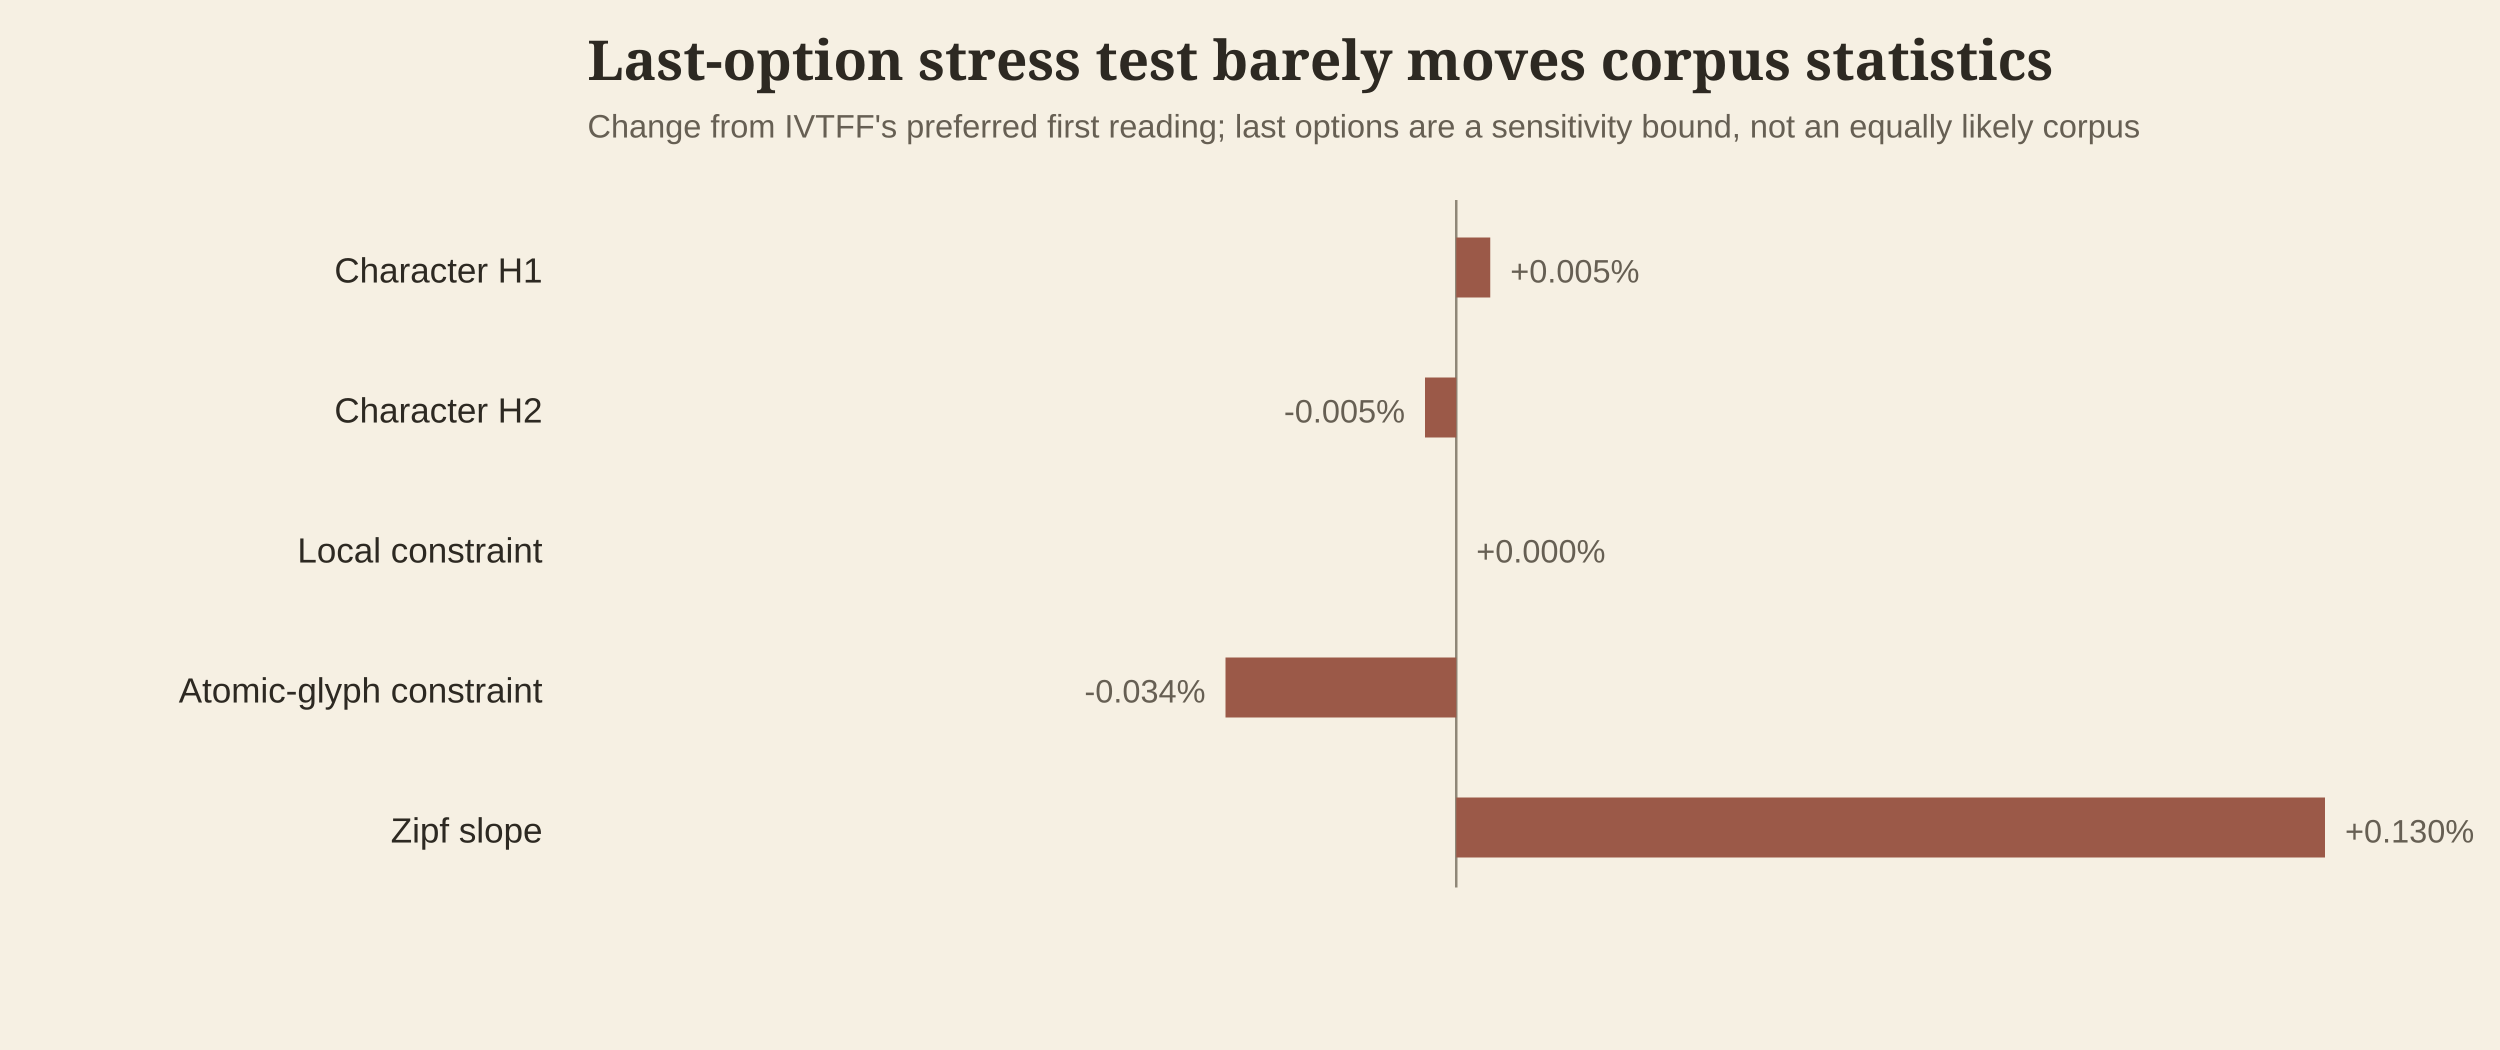
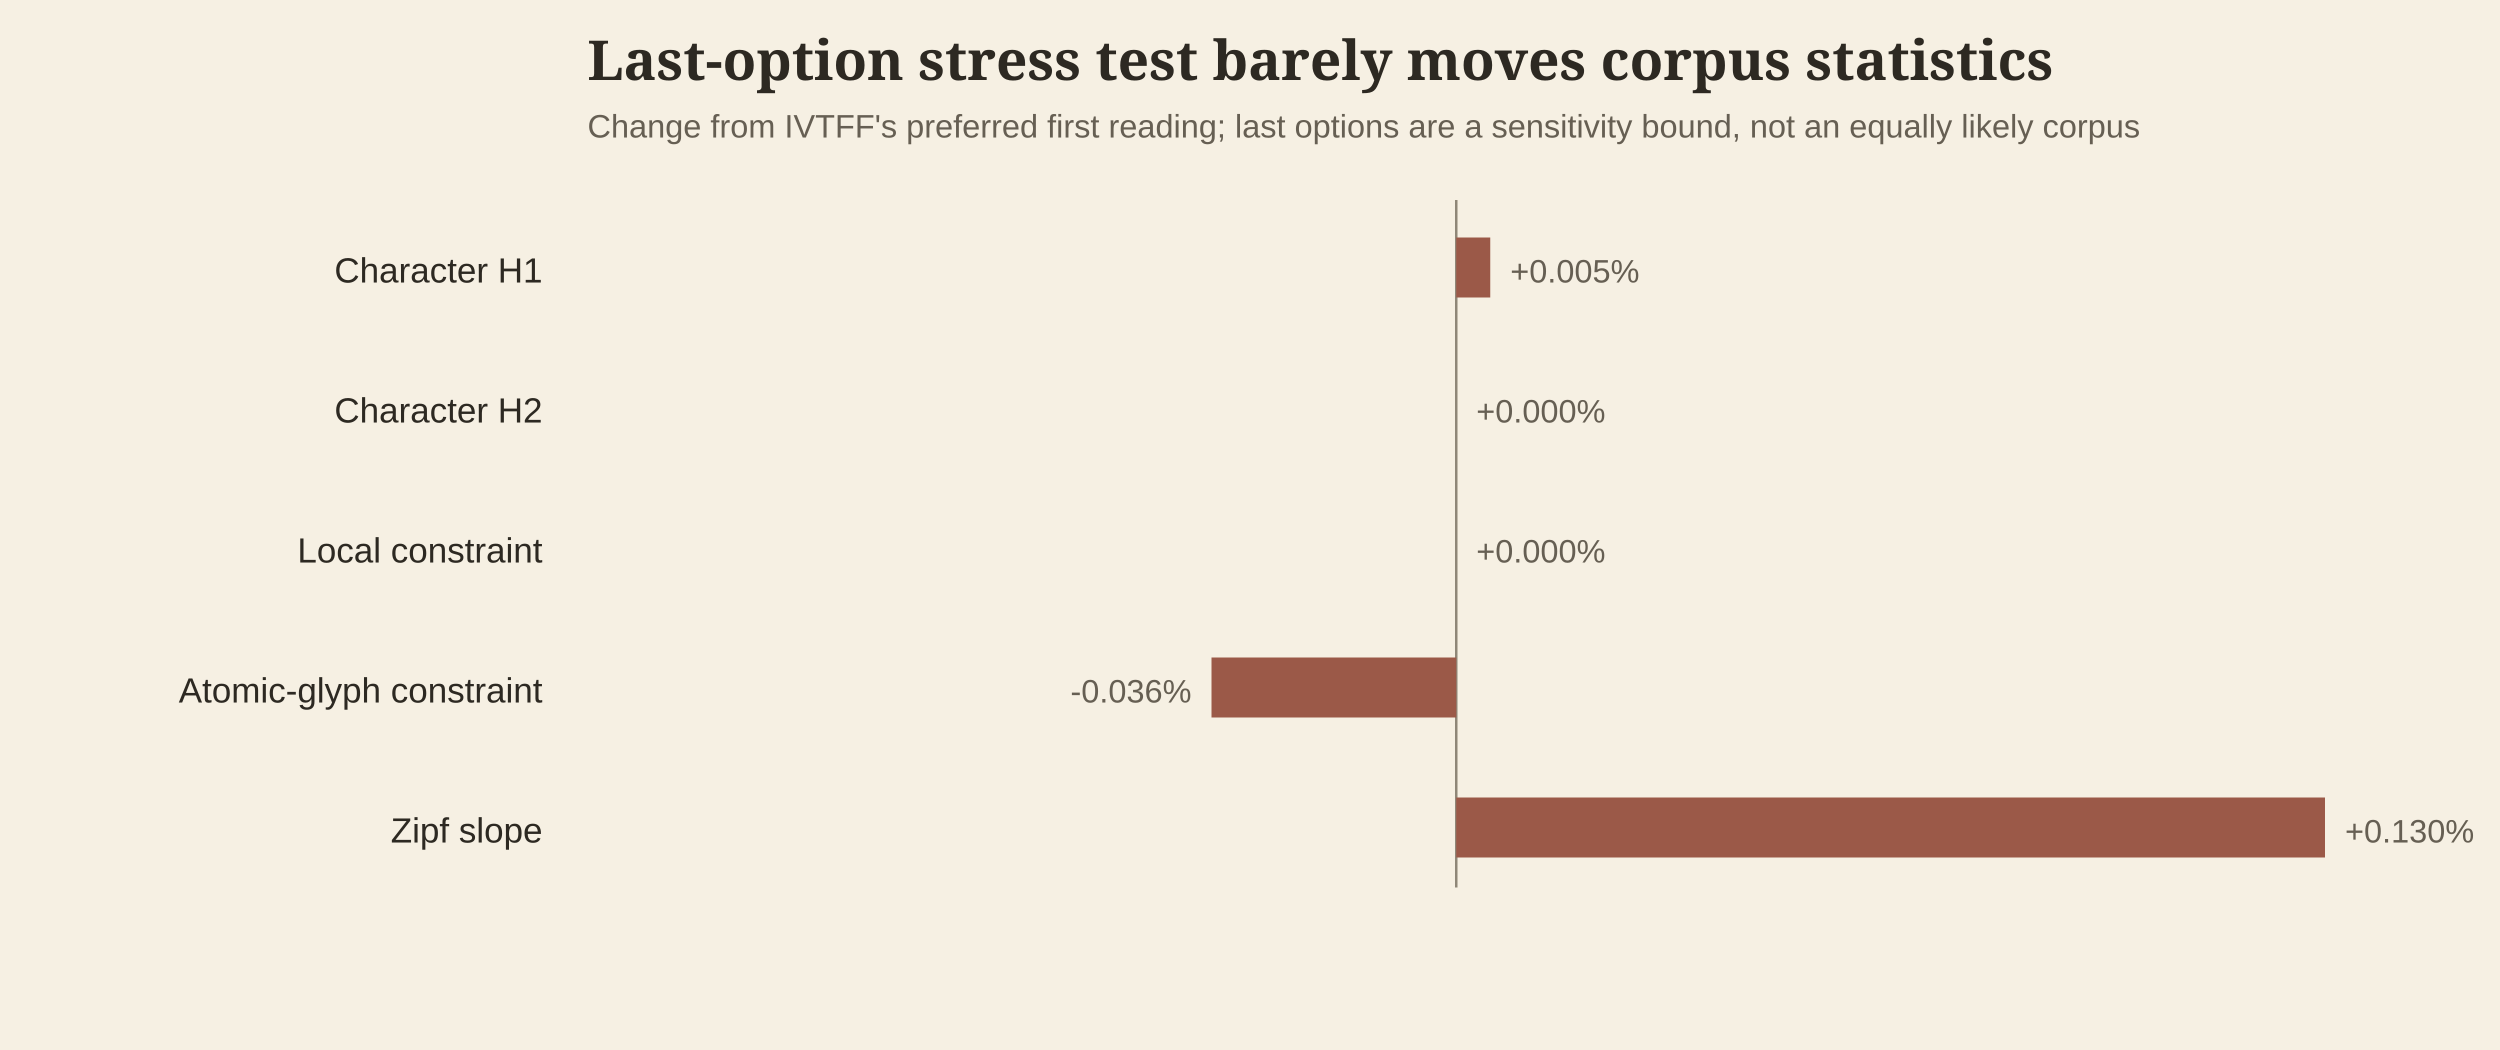
<svg xmlns="http://www.w3.org/2000/svg" width="1000" height="420" viewBox="0 0 1000 420" role="img" aria-labelledby="title desc">
  <style>
    .title { font: 700 22px Georgia, serif; fill: #2d2922; }
    .subtitle, .value { font: 13px Arial, sans-serif; fill: #665f53; }
    .label { font: 14px Arial, sans-serif; fill: #2d2922; }
  </style>
  <rect width="100%" height="100%" fill="#f6f0e3" />
  <text x="235" y="32" class="title">Last-option stress test barely moves corpus statistics</text>
  <text x="235" y="55" class="subtitle">Change from IVTFF's preferred first reading; last options are a sensitivity bound, not an equally likely corpus</text>
  <line x1="582.5" y1="80" x2="582.5" y2="355" stroke="#8f8778" stroke-width="1" />
  <text x="217" y="113" text-anchor="end" class="label">Character H1</text>
  <rect x="582.5" y="95" width="13.6" height="24" fill="#9b5948" />
  <text x="604.1" y="113" text-anchor="start" class="value">+0.005%</text>
  <text x="217" y="169" text-anchor="end" class="label">Character H2</text>
-   <rect x="570.0" y="151" width="12.5" height="24" fill="#9b5948" />
-   <text x="562.0" y="169" text-anchor="end" class="value">-0.005%</text>
+   <rect x="582.5" y="151" width="0.0" height="24" fill="#9b5948" />
+   <text x="590.5" y="169" text-anchor="start" class="value">+0.000%</text>
  <text x="217" y="225" text-anchor="end" class="label">Local constraint</text>
  <rect x="582.5" y="207" width="0.0" height="24" fill="#9b5948" />
  <text x="590.5" y="225" text-anchor="start" class="value">+0.000%</text>
  <text x="217" y="281" text-anchor="end" class="label">Atomic-glyph constraint</text>
-   <rect x="490.2" y="263" width="92.3" height="24" fill="#9b5948" />
-   <text x="482.2" y="281" text-anchor="end" class="value">-0.034%</text>
+   <rect x="484.6" y="263" width="97.9" height="24" fill="#9b5948" />
+   <text x="476.6" y="281" text-anchor="end" class="value">-0.036%</text>
  <text x="217" y="337" text-anchor="end" class="label">Zipf slope</text>
  <rect x="582.5" y="319" width="347.5" height="24" fill="#9b5948" />
  <text x="938.0" y="337" text-anchor="start" class="value">+0.130%</text>
</svg>
